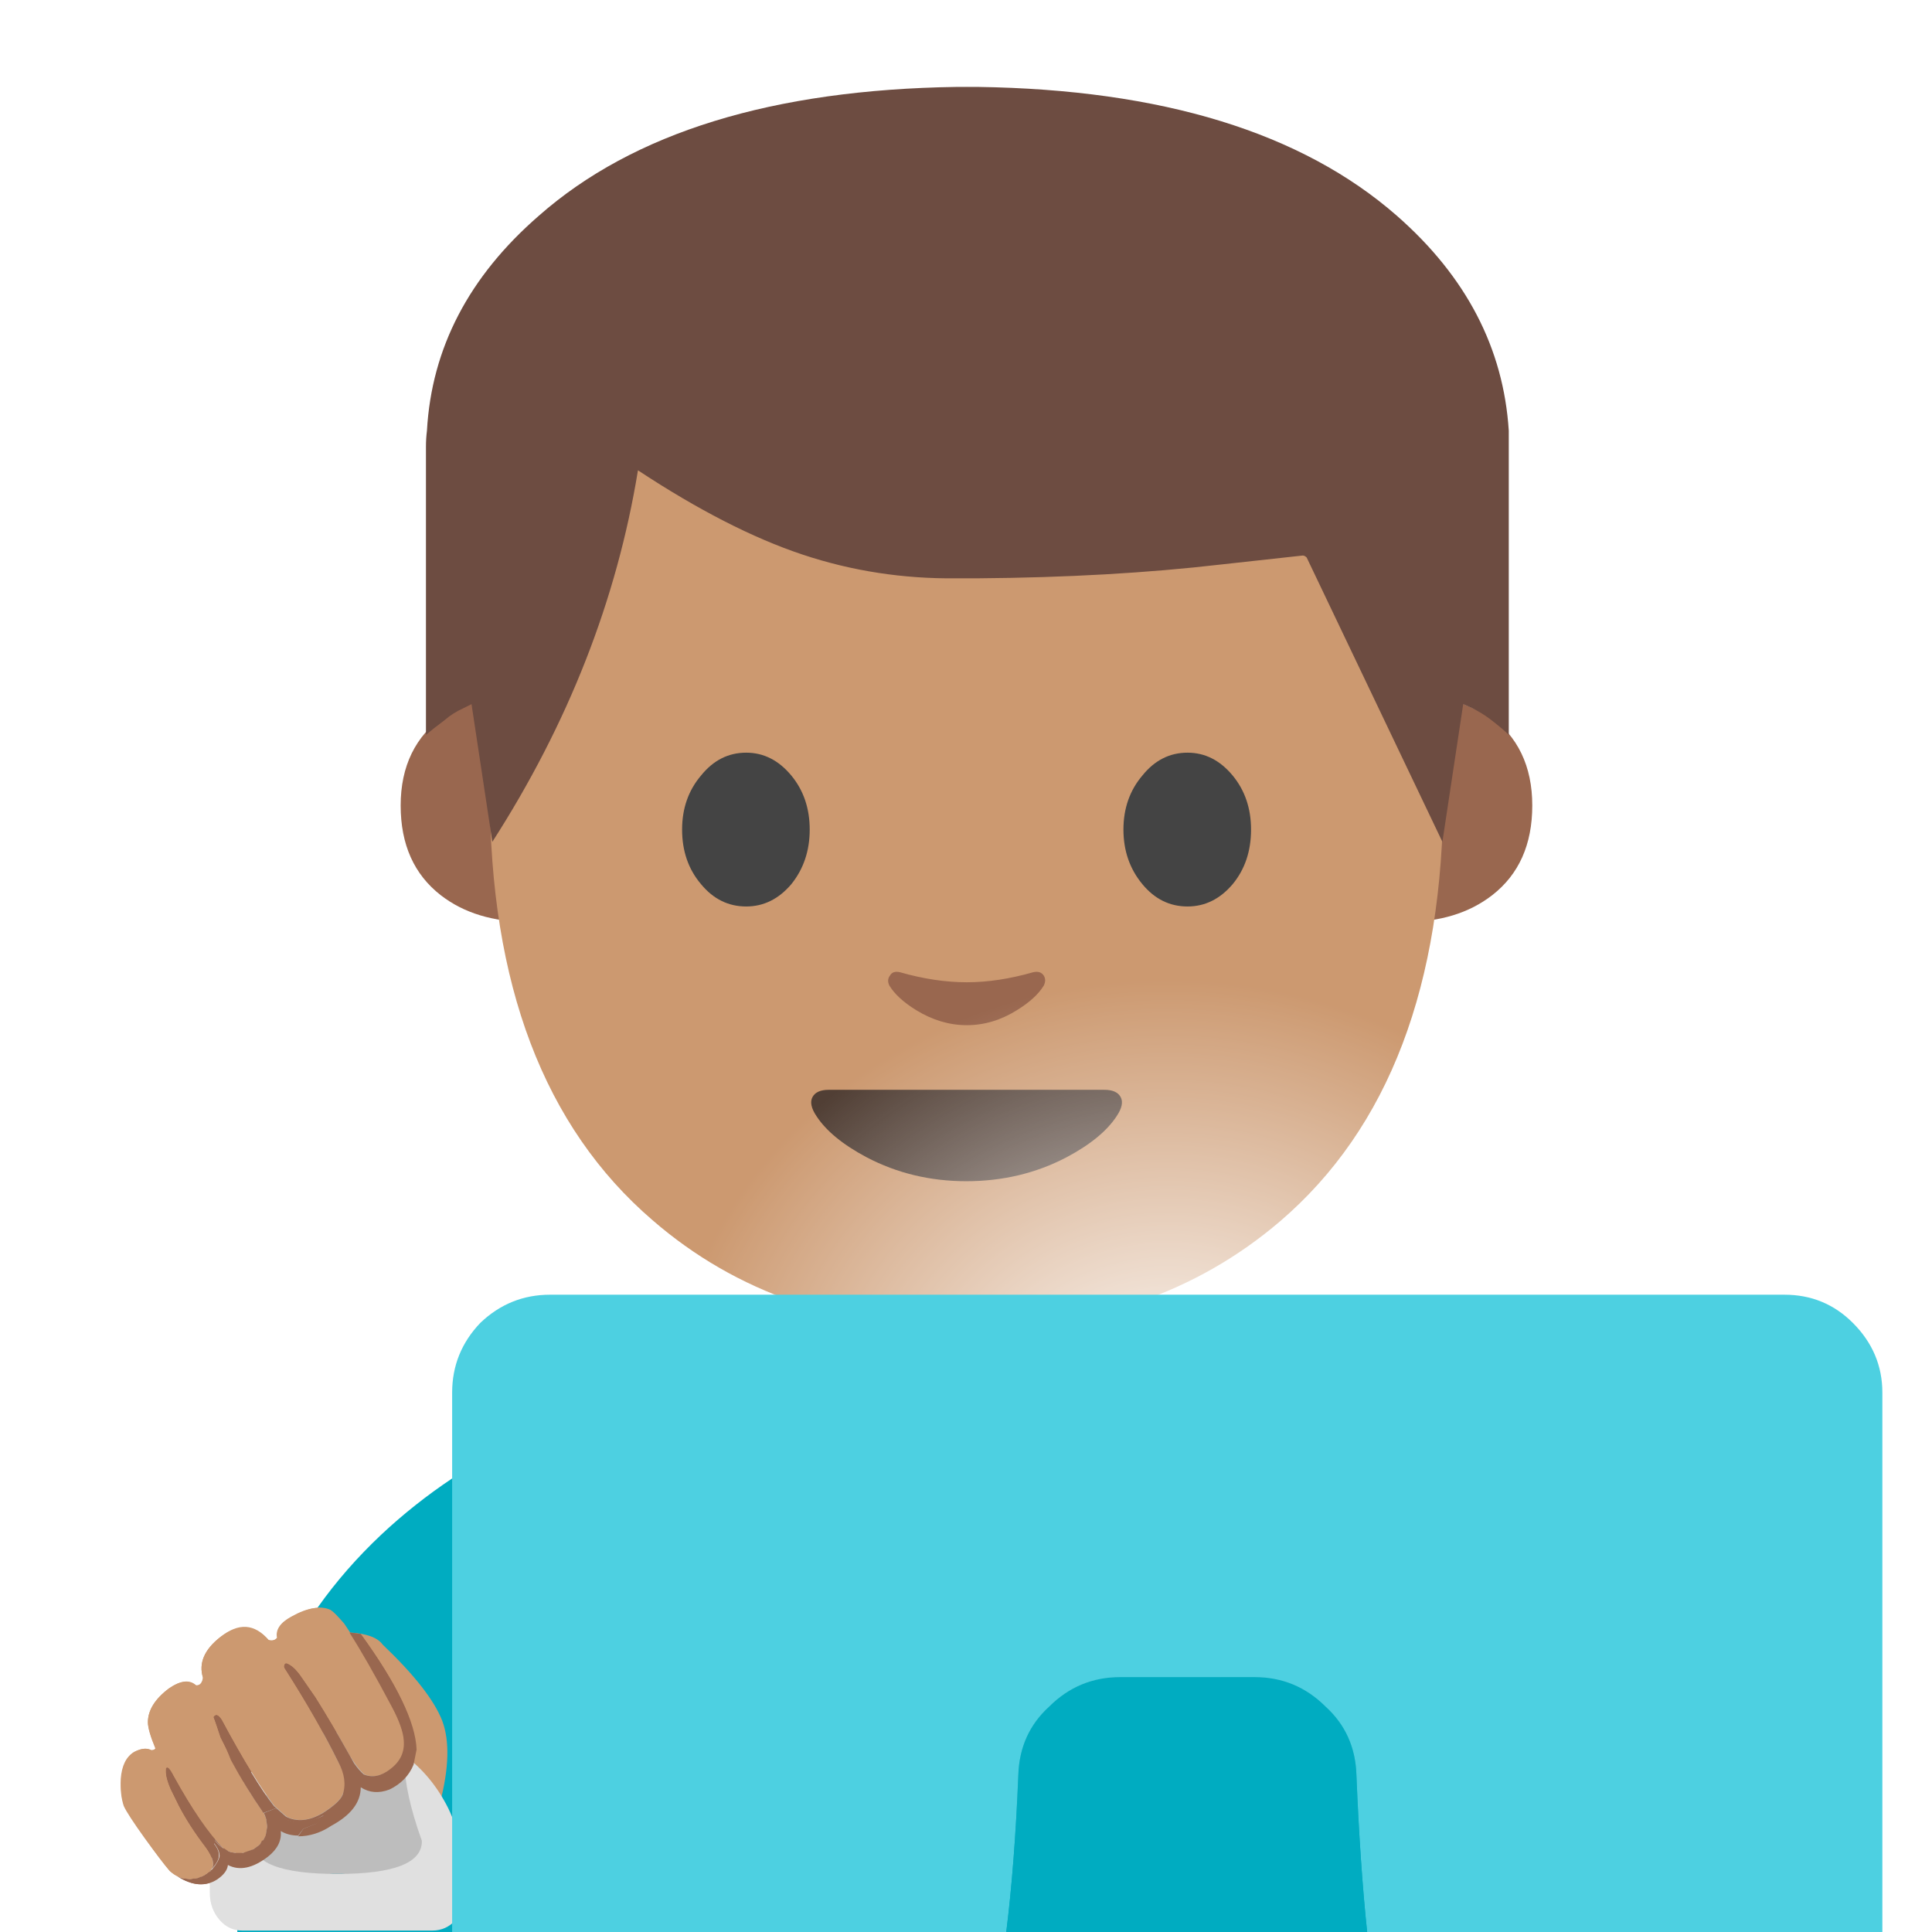
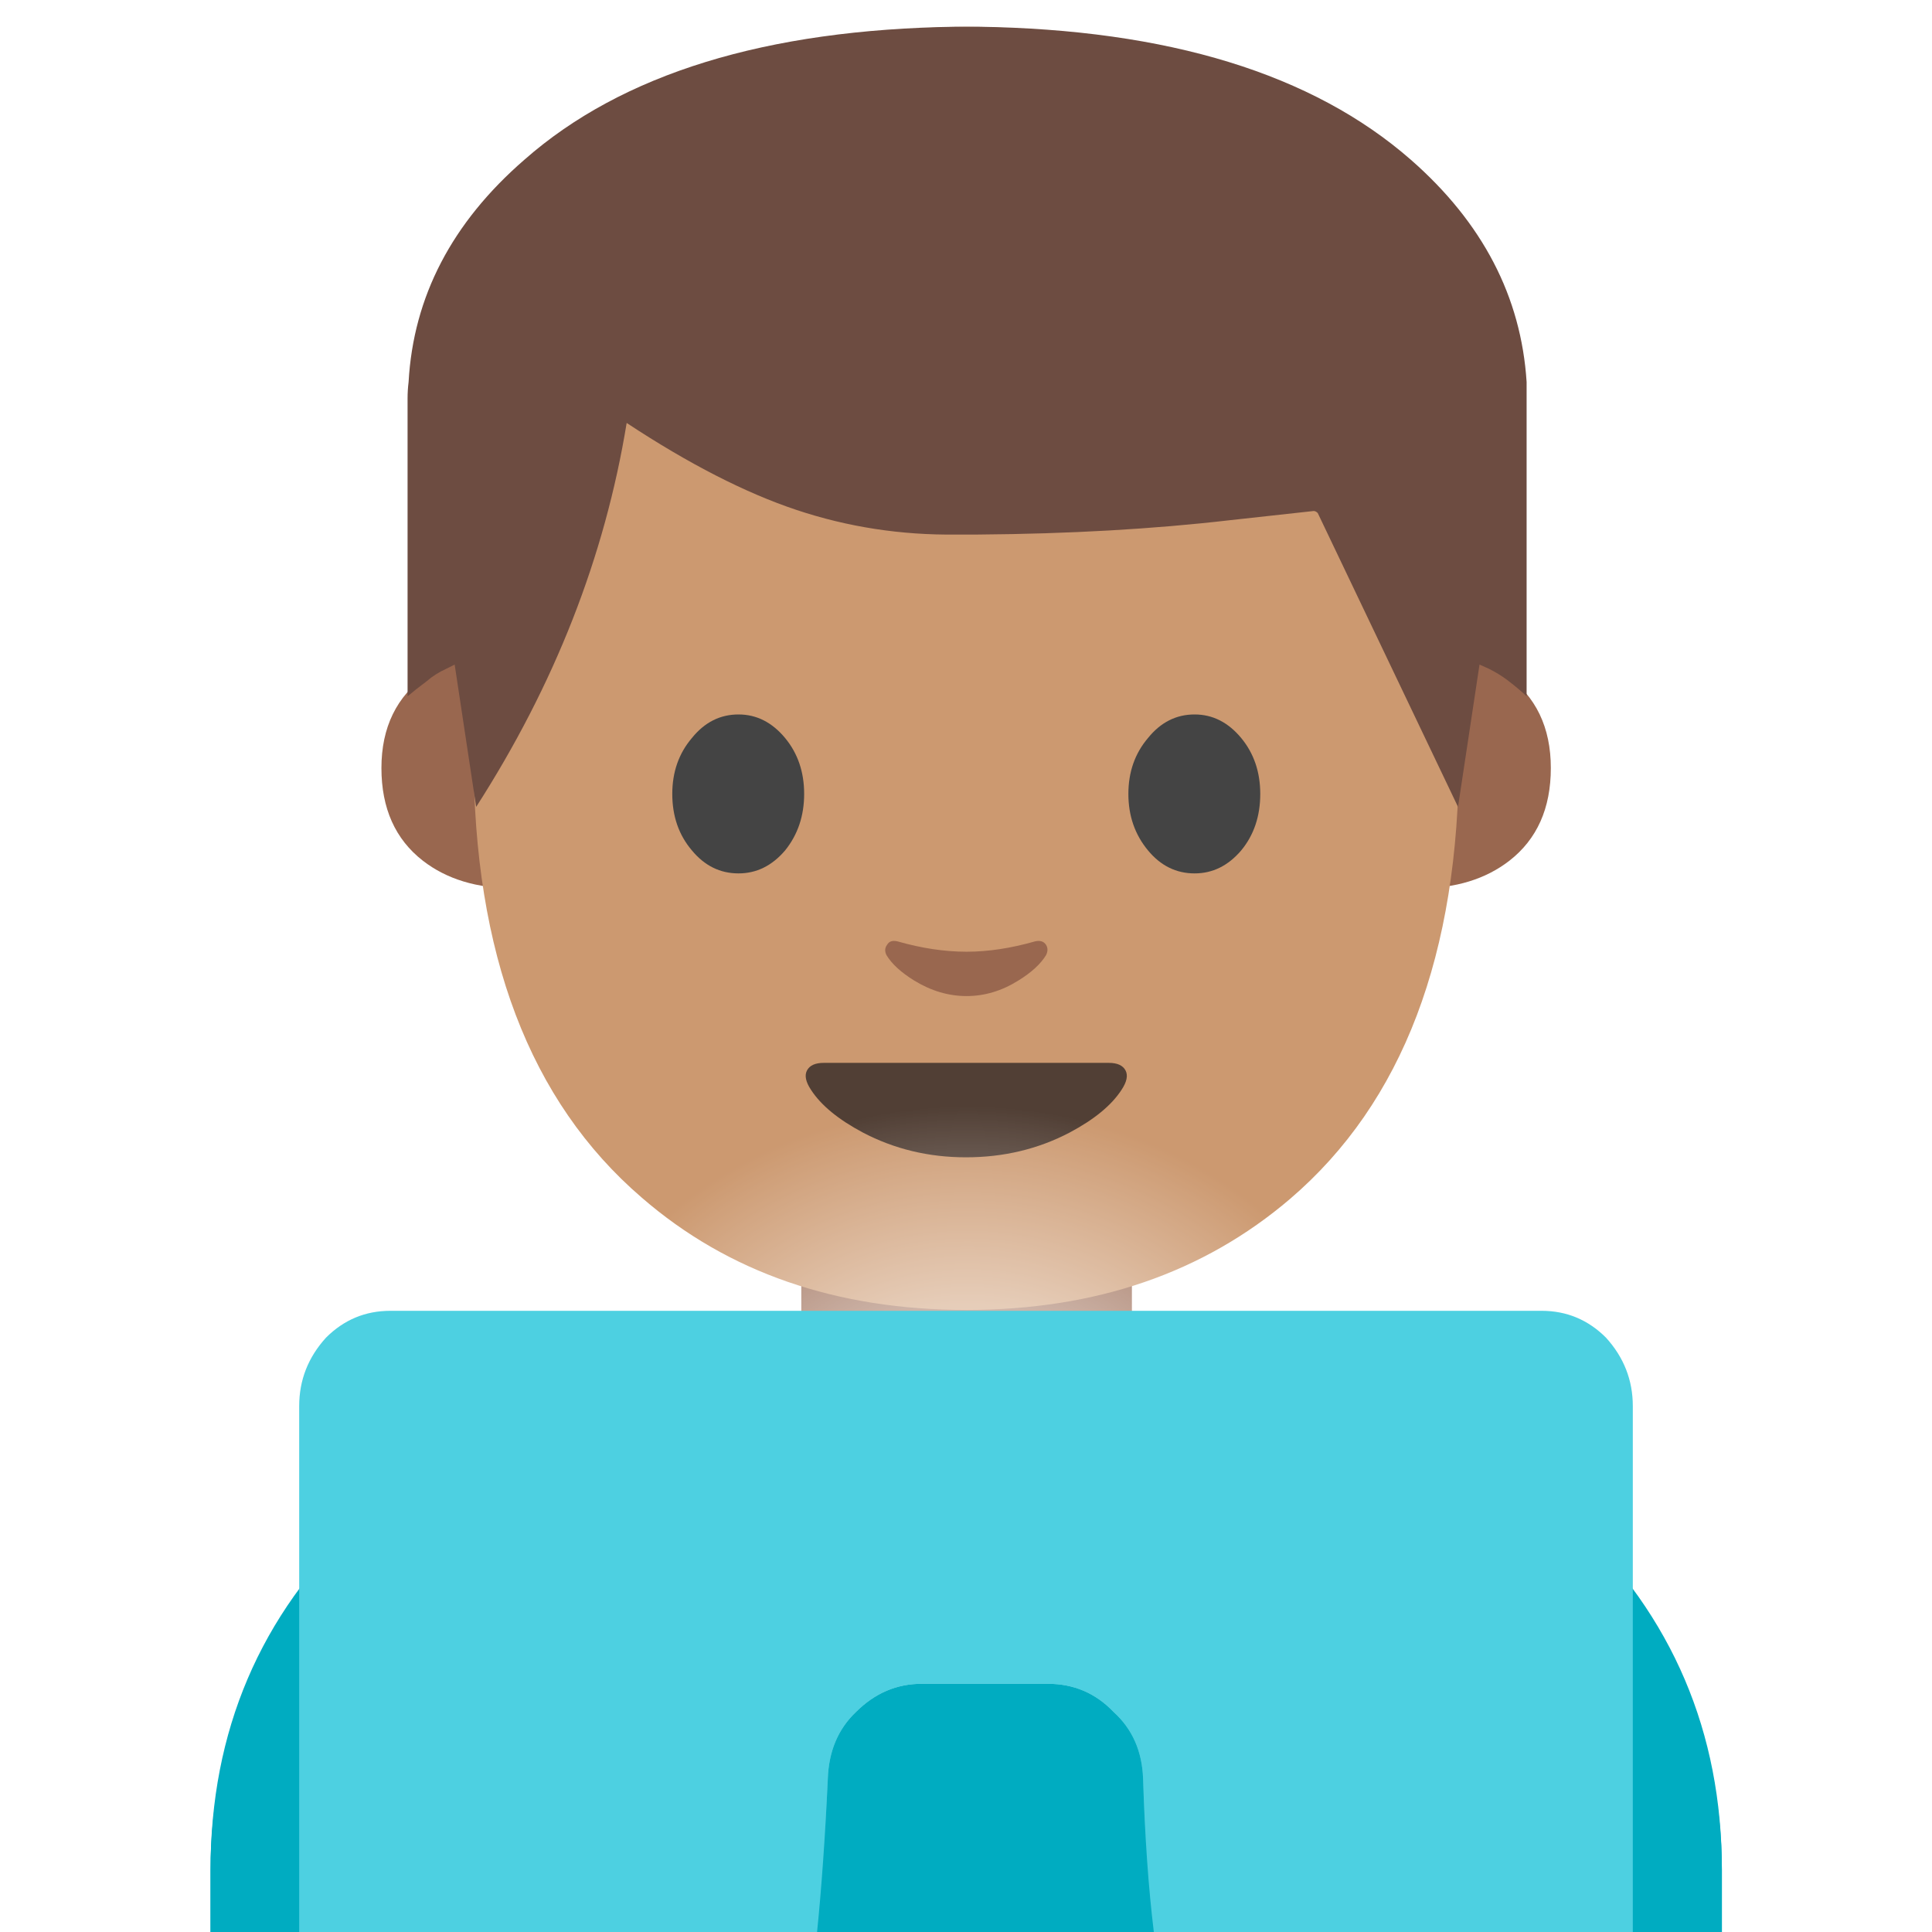
<svg xmlns="http://www.w3.org/2000/svg" xmlns:xlink="http://www.w3.org/1999/xlink" preserveAspectRatio="none" viewBox="0 0 72 72">
  <defs>
-     <radialGradient id="a" cx="0" cy="0" r="22.088" fx="0" fy="0" gradientTransform="matrix(1 0 0 .89813 36.25 47.85)" gradientUnits="userSpaceOnUse" spreadMethod="pad">
+     <radialGradient id="a" cx="0" cy="0" r="16.175" fx="0" fy="0" gradientTransform="matrix(1 0 0 .898 36.05 55.75)" gradientUnits="userSpaceOnUse" spreadMethod="pad">
      <stop offset="0%" stop-color="#FFF" />
      <stop offset="100%" stop-color="#FFF" stop-opacity="0" />
    </radialGradient>
    <path id="b" fill="#00ACC1" d="M8.85 69.75V72h54.5v-2.25q0-7.45-5.35-12.55-4.95-4.6-12.95-6-9.1-1.55-18.45.7-7.75 1.8-12.45 6.1-5.3 4.85-5.3 11.75z" />
    <path id="c" fill="#00ACC1" d="M14.2 57.2q-5.35 5.05-5.35 12.55V72h54.5v-2.25q0-6.9-5.3-11.75-4.7-4.3-12.5-6.1-9.35-2.25-18.4-.7-8.05 1.4-12.95 6z" />
    <path id="d" fill="#99674F" d="M64 74.15q2.9 0 4.95-2.05Q71 70.05 71 67.15v-6.4H57v6.4q0 2.9 2.05 4.95 2.05 2.05 4.95 2.05z" />
    <path id="e" fill="#99674F" d="M106.9 66.05h-3.6v20.3q4.75 0 7.85-2.4 3.6-2.8 3.6-8.05 0-5.3-3.9-8.1l-3.95-1.75z" />
    <path id="f" fill="#99674F" d="M24.7 66.05h-3.65l-3.9 1.75q-3.95 2.8-3.95 8.1 0 5.25 3.6 8.05 3.1 2.4 7.9 2.4v-20.3z" />
    <path id="g" fill="#CC9970" d="M106.75 73.8q0-30.45-8.65-45.45Q87.85 10.6 64 10.6q-23.9 0-34.15 17.75-8.65 15-8.65 45.45 0 25.9 14.6 38.45Q47.05 122 64 122q16.8 0 28.1-9.65 14.65-12.55 14.65-38.55z" />
    <path id="h" fill="#444" d="M40.15 72.35q-1.7 2-1.7 4.85 0 2.9 1.7 4.9 1.65 2 4.05 2 2.35 0 4.05-2 1.65-2.05 1.65-4.9 0-2.85-1.65-4.85-1.7-2.05-4.05-2.05-2.4 0-4.05 2.05z" />
    <path id="i" fill="#444" d="M87.85 72.35q-1.7-2.05-4.05-2.05-2.4 0-4.05 2.05-1.7 2-1.7 4.85 0 2.85 1.7 4.9 1.65 2 4.05 2 2.35 0 4.05-2 1.65-2 1.65-4.9 0-2.85-1.65-4.85z" />
    <path id="j" fill="#513F35" d="M63.95 108.75q4.9 0 9-2.15 3.2-1.7 4.5-3.7.7-1.05.35-1.7-.35-.65-1.45-.65H51.6q-1.1 0-1.45.65-.35.65.35 1.7 1.3 2 4.5 3.7 4.1 2.15 8.95 2.15z" />
    <path id="k" fill="#99674F" d="M58 90q-.65-.15-.9.3-.3.4-.05.9.7 1.15 2.4 2.2 2.2 1.35 4.55 1.35 2.35 0 4.5-1.35 1.7-1.05 2.4-2.2.25-.5 0-.9-.3-.45-.95-.3-3.15.9-5.95.9-2.85 0-6-.9z" />
    <path id="l" fill="#6D4C41" d="M63.35 24.5v-.8q-.4-6.25-5.65-10.85-7.2-6.3-21.15-6.5H35.5q-13.95.2-21.1 6.5-5.3 4.6-5.65 10.85-.05.4-.05.8v14.55q.35-.3.95-.75.4-.35.95-.6l.4-.2 1.05 6.95Q17.8 35.5 19.4 25.7q4.55 3 8.3 4.25 3.75 1.25 7.8 1.2h1.05q6.7-.05 12.3-.7l4.1-.45q.1 0 .2.1L60 44.45l1.05-6.95.45.2q.5.25.9.55.65.5.95.8V24.5z" />
-     <path id="m" fill="#CC9970" d="M21.15 119.55q.9-3.45.15-5.45-.8-2.05-3.95-5.05-.5-.7-2.2-.8l-.4-.55q-.55-.75-.85-.9-1-.5-2.6.4-1.1.6-.95 1.4-.2.25-.55.15-1.4-1.55-3.2-.2-1.6 1.25-1.15 2.7-.1.55-.5.5-.65-.55-1.75.2-1.4 1.05-1.4 2.25 0 .55.5 1.75-.1.1-.3.1-.45-.25-1.15.15-.75.45-.85 1.75-.05 1.05.2 1.8.25.55 1.4 2.15 1.05 1.45 1.65 2.15.55.55 1.4.55.85-.05 1.35-.65.5-.5.5-.85.05-.55-.75-1.25l-.1-.1.25-.1q1.3 1.85 2.85.95.55-.3.8-.9.3-.65-.1-1.5l.8-.3.15.25q.95 1.3 3.05.2l-.5.55-.85.35-.55.85q-.35 1 .5 1.85.55.55 1.35.4.4-.05 1.9-.7 1.1-.45 3.3-1.9 2.5-1.6 2.55-2.2z" />
-     <path id="n" fill="#99674F" d="M10.85 110.4q-.05.1 0 .2 2.2 3.45 3.55 6.2.65 1.2.3 2.15-.2.5-1.3 1.2-1.35.85-2.4.3l-.8-.7q-1.3-1.65-3.5-5.7-.1-.15-.2-.25-.2-.2-.35.05l.45 1.35.75 1.5q.95 1.9 2.15 3.6.35.75.05 1.45-.2.55-.75.85-1.1.6-2-.05-1.35-1.25-3.3-4.8-.1-.2-.2-.35-.2-.3-.3-.15l-.05.25q.05.4.35 1.15l.55 1.1q.7 1.4 1.75 2.75.8 1.1.3 1.55-.95.95-2.15.35 1.45.95 2.65.2.65-.45.7-.95 1.1.6 2.6-.55.9-.7.9-1.7 1.45.9 3.3-.3 2-1.15 2-2.55.85.5 1.9.1 1.15-.5 1.55-1.6l.2-1q-.05-2.75-3.65-7.7l-.75-.1q.95 1.35 2.8 4.9.75 1.4.8 2.25.1 1.15-.9 1.9-.9.7-1.75.35l-.9-1.2q-1.2-2.15-2.3-3.9l-.9-1.3q-.4-.65-.8-.85-.3-.2-.35 0z" />
-     <path id="o" fill="#E0E0E0" d="M18.75 116.35l.05.45q0 3.1-1.3 5.25-1.3 2.2-3.15 2.2-1.85 0-3.15-2.2-1.3-2.15-1.3-5.25l.05-.45Q8.1 117.7 7 119.9q-1.1 2.3-1.1 4.95v.65q0 1.05.65 1.8.6.7 1.5.7h12.6q.9 0 1.55-.7.6-.75.6-1.8v-.65q0-2.65-1.1-4.95-1.1-2.2-2.95-3.55z" />
-     <path id="p" fill="#BDBDBD" d="M8.75 122.05q-.05 2.2 5.6 2.2 5.65 0 5.6-2.2-1.15-3.2-1.15-5.25l-.05-.45q-1.95-1.5-4.4-1.5-2.4 0-4.4 1.5l-.05.45q0 2.05-1.15 5.25z" />
-     <path id="q" fill="#CC9970" d="M11.35 107.2q-1.15.6-.95 1.4-.25.25-.6.15-1.4-1.65-3.2-.2-1.6 1.25-1.15 2.7-.05.55-.45.5-.65-.6-1.8.2-1.4 1.05-1.4 2.25 0 .5.5 1.7-.05.15-.25.15-.45-.25-1.15.1-.75.45-.85 1.8-.1 1.05.2 1.8.25.5 1.4 2.15 1 1.45 1.6 2.15.4.3.6.35l.3.15h.15l.3.05.2-.05h.15l.2-.05.75-.4.05-.1q.45-.45-.3-1.5-1.05-1.35-1.8-2.75l-.55-1.15q-.3-.7-.3-1.1v-.25q.1-.15.3.15.1.15.2.35 1.85 3.35 3.3 4.8l.05.05.3.15.15.05.3.05.15.05.35-.05h.15l.55-.25.35-.25.1-.1.1-.15.1-.1.1-.2.05-.05.05-.25v-.1l.05-.25v-.1l-.05-.25v-.15l-.15-.4q-1.2-1.7-2.15-3.55l-.75-1.5-.45-1.35q.15-.25.35-.05.15.1.2.25 2.2 4.05 3.5 5.7l.8.7q1.1.55 2.45-.3 1.1-.7 1.25-1.2.45-.9-.3-2.15-1.35-2.75-3.55-6.2-.05-.15 0-.25.05-.15.35.05.35.2.8.85l.9 1.3q1.1 1.75 2.3 3.9l.3.45q.35.5.65.75.8.35 1.75-.35.95-.75.9-1.9-.1-.85-.8-2.25-1.7-3.2-2.8-4.9l-.4-.6q-.65-.75-.9-.9-.95-.45-2.55.45z" />
-     <path id="r" fill="#99674F" d="M9.55 120.35l.1.3v.1l.05.3v.1l-.05.25v.05l-.05.25-.15.3-.1.05-.1.2-.1.1-.35.25-.7.25h-.5l-.3-.05-.15-.05-.3-.2H6.8q-.45-.3-.9-.95l-.25.1.15.1q.75.7.75 1.25-.05.35-.5.9l-.1.05v.05l-.05.05q-.4.3-.65.35l-.1.05-.2.05H4.8l-.2.05-.3-.05h-.15l-.2-.05-.2-.1q1.5.95 2.65.2.65-.45.7-.95 1.15.6 2.65-.55.95-.75.85-1.7.5.3 1.15.3l.35-.45.9-.35.5-.55q-.8.4-1.6.45-.95.05-1.45-.65l-.2-.25-.75.3v.05l.05.1z" />
-     <path id="s" fill="#99674F" d="M3.3 117.4q-.2-.3-.3-.15v.25q0 .4.3 1.1l.55 1.1q.75 1.4 1.8 2.8.708.99.35 1.45.5-.55.5-.9.05-.55-.75-1.25l-.1-.1.25-.05q.55.65.9.9-1.45-1.45-3.3-4.8-.1-.2-.2-.35z" />
-     <path id="t" fill="#99674F" d="M10.85 110.4q-.05.1 0 .2 2.2 3.45 3.55 6.2.65 1.2.3 2.2-.2.5-1.3 1.2-1.35.8-2.45.25l-.8-.7q-1.3-1.65-3.45-5.7-.1-.15-.2-.25-.2-.15-.35.05l1.15 2.85q.984 1.82 2.15 3.5l.8-.3.15.25q.5.7 1.5.7.8-.05 1.55-.5l-.5.55-.85.35-.35.5q1.15 0 2.2-.7 1.95-1.05 1.95-2.55.85.55 1.9.15 1.15-.55 1.6-1.65l.2-1q-.1-2.7-3.7-7.65h-.1l-.65-.1q1.1 1.7 2.8 4.9.75 1.4.8 2.25.1 1.15-.9 1.9-.9.7-1.75.35-.3-.25-.65-.75l-.25-.45q-1.2-2.15-2.3-3.9l-.9-1.3q-.4-.6-.8-.85-.3-.2-.35 0z" />
-     <path id="u" fill="url(#a)" d="M60.6 47.4q0-9.15-7.15-15.6-7.15-6.5-17.2-6.5-10.15 0-17.3 6.5-7.15 6.45-7.15 15.6 0 9.2 7.15 15.65 7.15 6.5 17.3 6.5 10.05 0 17.2-6.5Q60.6 56.6 60.6 47.4z" />
-     <g id="v">
-       <path fill="#4DD0E1" d="M69.05 49.15Q68 48.1 66.5 48.1h-46q-1.5 0-2.6 1.05-1.05 1.1-1.05 2.6v20.1H37.5q.315-2.502.45-5.85.05-1.55 1.15-2.55 1.1-1.1 2.65-1.1h5q1.55 0 2.65 1.1 1.1 1 1.15 2.55.135 3.348.4 5.85h19.2v-20.1q0-1.5-1.1-2.6z" />
-       <path fill="#00ACC1" d="M37.95 66q-.135 3.348-.45 5.85h13.45q-.265-2.502-.4-5.85-.05-1.55-1.15-2.55-1.1-1.1-2.65-1.1h-5q-1.55 0-2.65 1.1-1.1 1-1.15 2.55z" />
+     <path id="m" fill="url(#a)" d="M36.05 39.25q-7.45 0-12.65 4.75-5.25 4.7-5.25 11.45 0 6.7 5.25 11.45 5.2 4.75 12.65 4.75 7.35 0 12.6-4.75t5.25-11.45q0-6.75-5.25-11.45-5.25-4.75-12.6-4.75z" />
+     <g id="n">
+       <path fill="#00ACC1" d="M39.1 62.75h-4.7q-1.4 0-2.45 1.05-1 .95-1.05 2.5-.15 3.25-.4 5.7h12.55q-.3-2.45-.4-5.7-.05-1.55-1.1-2.5-1-1.05-2.45-1.05z" />
+       <path fill="#4DD0E1" d="M11.2 72h19.3q.25-2.45.4-5.7.05-1.55 1.05-2.5 1.05-1.05 2.45-1.05h4.7q1.45 0 2.45 1.05 1.05.95 1.1 2.5.1 3.25.4 5.7H60.9V52.4q0-1.45-1-2.55-1-1-2.4-1H14.6q-1.4 0-2.4 1-1 1.1-1 2.55V72z" />
    </g>
  </defs>
-   <use xlink:href="#b" />
-   <use xlink:href="#c" />
-   <use transform="matrix(.85156 0 0 .85156 -18.4 -5.55)" xlink:href="#d" />
-   <use transform="matrix(.41528 0 0 .41528 9.45 -1.5)" xlink:href="#e" />
-   <use transform="matrix(.41528 0 0 .41528 9.45 -1.5)" xlink:href="#f" />
-   <use transform="matrix(.41534 0 0 .41536 9.45 -1.15)" xlink:href="#g" />
-   <use transform="matrix(.41534 0 0 .41536 9.45 -1.15)" xlink:href="#h" />
-   <use transform="matrix(.41534 0 0 .41536 9.45 -1.15)" xlink:href="#i" />
-   <use transform="matrix(.41534 0 0 .41536 9.45 -1.15)" xlink:href="#j" />
-   <use transform="matrix(.41534 0 0 .41536 9.45 -1.15)" xlink:href="#k" />
-   <use transform="matrix(.7384 0 0 .73843 9.45 -1.45)" xlink:href="#l" />
-   <use transform="matrix(.56247 0 0 .56247 4.5 -.05)" xlink:href="#m" />
-   <use transform="matrix(.56247 0 0 .56247 4.5 -.05)" xlink:href="#n" />
-   <use transform="matrix(.56247 0 0 .56247 4.5 -.05)" xlink:href="#o" />
-   <use transform="matrix(.56247 0 0 .56247 4.5 -.05)" xlink:href="#p" />
-   <use transform="translate(4.5 -.05) scale(.5625)" xlink:href="#q" />
-   <use transform="translate(4.5 -.05) scale(.5625)" xlink:href="#r" />
-   <use transform="translate(4.5 -.05) scale(.5625)" xlink:href="#s" />
-   <use transform="translate(4.5 -.05) scale(.5625)" xlink:href="#t" />
-   <use transform="matrix(.84836 0 0 .84836 12.75 12.75)" xlink:href="#u" />
-   <use transform="translate(0 .15)" xlink:href="#v" />
+   <use transform="matrix(1.03345 0 0 1.03345 -1.3 -2.4)" xlink:href="#b" />
+   <use transform="matrix(1.03345 0 0 1.03345 -1.3 -2.4)" xlink:href="#c" />
+   <use transform="matrix(.88004 0 0 .88004 -20.3 -8.1)" xlink:href="#d" />
+   <use transform="matrix(.42915 0 0 .42915 8.55 -3.95)" xlink:href="#e" />
+   <use transform="matrix(.42915 0 0 .42915 8.55 -3.95)" xlink:href="#f" />
+   <use transform="matrix(.42923 0 0 .42924 8.55 -3.55)" xlink:href="#g" />
+   <use transform="matrix(.42923 0 0 .42924 8.55 -3.55)" xlink:href="#h" />
+   <use transform="matrix(.42923 0 0 .42924 8.55 -3.55)" xlink:href="#i" />
+   <use transform="matrix(.42923 0 0 .42924 8.55 -3.55)" xlink:href="#j" />
+   <use transform="matrix(.42923 0 0 .42924 8.55 -3.55)" xlink:href="#k" />
+   <use transform="matrix(.7631 0 0 .76312 8.55 -3.85)" xlink:href="#l" />
+   <use xlink:href="#m" />
+   <use transform="translate(-.05)" xlink:href="#n" />
</svg>
